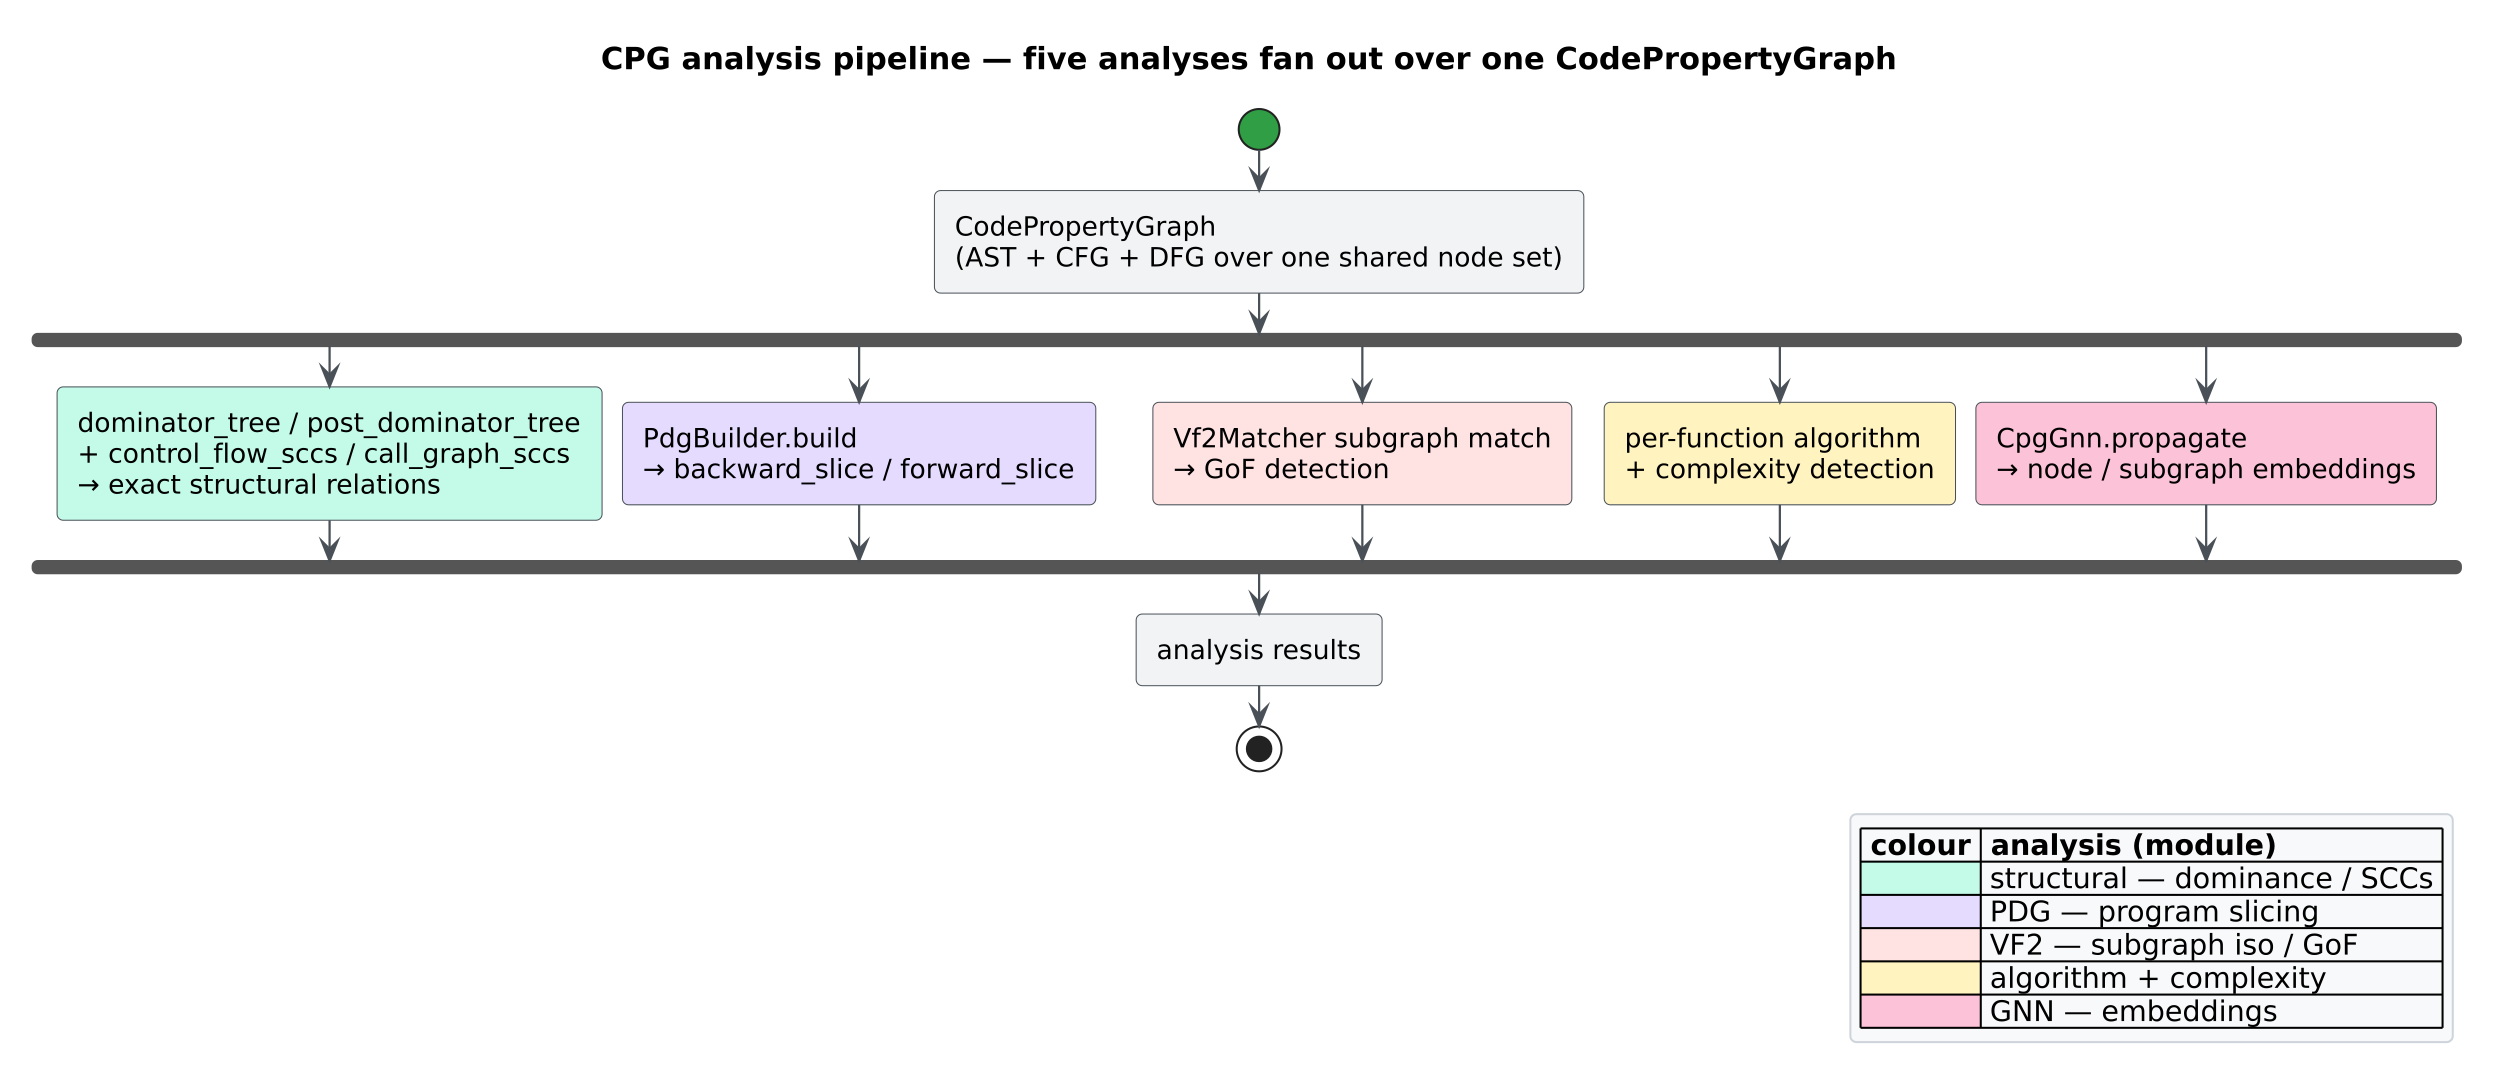
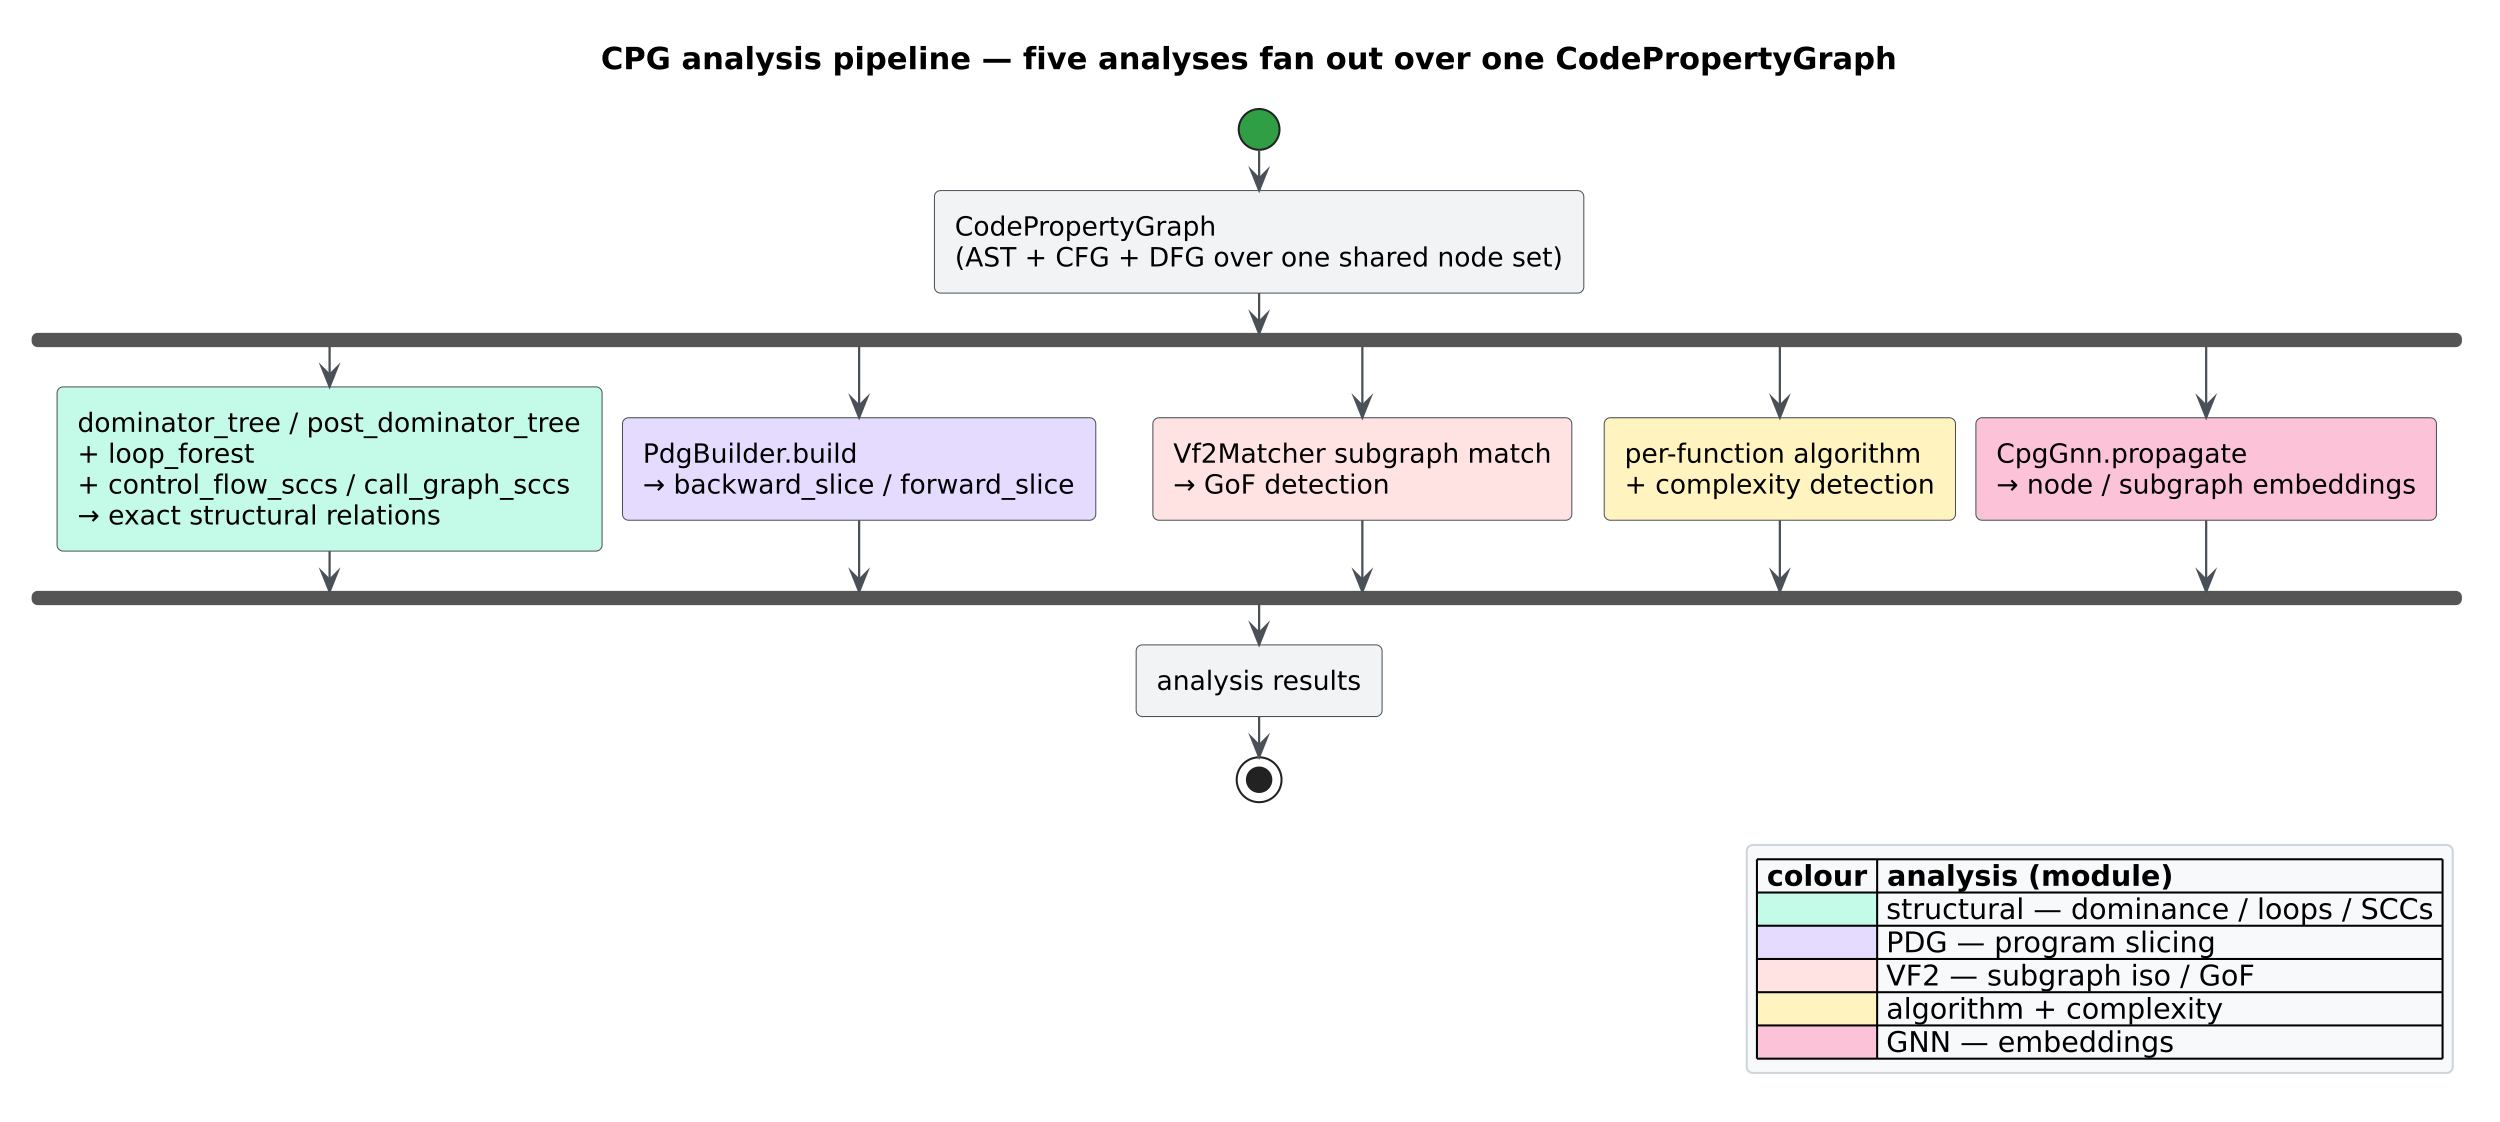
- <svg xmlns="http://www.w3.org/2000/svg" contentStyleType="text/css" data-diagram-type="ACTIVITY" height="535px" preserveAspectRatio="none" style="width:1226px;height:535px;background:#FFFFFF;" version="1.1" viewBox="0 0 1226 535" width="1226px" zoomAndPan="magnify">
+ <svg xmlns="http://www.w3.org/2000/svg" contentStyleType="text/css" data-diagram-type="ACTIVITY" height="550px" preserveAspectRatio="none" style="width:1226px;height:550px;background:#FFFFFF;" version="1.1" viewBox="0 0 1226 550" width="1226px" zoomAndPan="magnify">
  <defs />
  <g>
    <g class="title" data-source-line="2">
      <text fill="#000000" font-family="'DejaVu Sans'" font-size="15" font-weight="700" lengthAdjust="spacing" textLength="635.508" x="294.663" y="33.923">CPG analysis pipeline — five analyses fan out over one CodePropertyGraph</text>
    </g>
    <ellipse cx="617.474" cy="63.461" fill="#2F9E44" rx="10" ry="10" style="stroke:#222222;stroke-width:1;" />
    <rect fill="#F1F3F5" height="50.266" rx="3" ry="3" style="stroke:#495057;stroke-width:0.5;" width="318.46" x="458.244" y="93.461" />
    <text fill="#000000" font-family="'DejaVu Sans'" font-size="13" lengthAdjust="spacing" textLength="128.68" x="468.244" y="115.528">CodePropertyGraph</text>
    <text fill="#000000" font-family="'DejaVu Sans'" font-size="13" lengthAdjust="spacing" textLength="298.46" x="468.244" y="130.661">(AST + CFG + DFG over one shared node set)</text>
    <rect fill="#555555" height="6" rx="2.5" ry="2.5" style="stroke:#555555;stroke-width:1;" width="1190.833" x="16" y="163.727" />
-     <rect fill="#C3FAE8" height="65.398" rx="3" ry="3" style="stroke:#495057;stroke-width:0.5;" width="267.26" x="28" y="189.727" />
+     <rect fill="#C3FAE8" height="80.531" rx="3" ry="3" style="stroke:#495057;stroke-width:0.5;" width="267.26" x="28" y="189.727" />
    <text fill="#000000" font-family="'DejaVu Sans'" font-size="13" lengthAdjust="spacing" textLength="247.26" x="38" y="211.793">dominator_tree / post_dominator_tree</text>
-     <text fill="#000000" font-family="'DejaVu Sans'" font-size="13" lengthAdjust="spacing" textLength="241.865" x="38" y="226.926">+ control_flow_sccs / call_graph_sccs</text>
-     <text fill="#000000" font-family="'DejaVu Sans'" font-size="13" lengthAdjust="spacing" textLength="178.648" x="38" y="242.059">→ exact structural relations</text>
-     <rect fill="#E5DBFF" height="50.266" rx="3" ry="3" style="stroke:#495057;stroke-width:0.5;" width="232.113" x="305.26" y="197.293" />
-     <text fill="#000000" font-family="'DejaVu Sans'" font-size="13" lengthAdjust="spacing" textLength="106.418" x="315.26" y="219.36">PdgBuilder.build</text>
-     <text fill="#000000" font-family="'DejaVu Sans'" font-size="13" lengthAdjust="spacing" textLength="212.113" x="315.26" y="234.493">→ backward_slice / forward_slice</text>
-     <rect fill="#FFE3E3" height="50.266" rx="3" ry="3" style="stroke:#495057;stroke-width:0.5;" width="205.447" x="565.374" y="197.293" />
-     <text fill="#000000" font-family="'DejaVu Sans'" font-size="13" lengthAdjust="spacing" textLength="185.447" x="575.374" y="219.36">Vf2Matcher subgraph match</text>
-     <text fill="#000000" font-family="'DejaVu Sans'" font-size="13" lengthAdjust="spacing" textLength="106.057" x="575.374" y="234.493">→ GoF detection</text>
-     <rect fill="#FFF3BF" height="50.266" rx="3" ry="3" style="stroke:#495057;stroke-width:0.5;" width="172.274" x="786.705" y="197.293" />
-     <text fill="#000000" font-family="'DejaVu Sans'" font-size="13" lengthAdjust="spacing" textLength="146.263" x="796.705" y="219.36">per-function algorithm</text>
-     <text fill="#000000" font-family="'DejaVu Sans'" font-size="13" lengthAdjust="spacing" textLength="152.274" x="796.705" y="234.493">+ complexity detection</text>
-     <rect fill="#FCC2D7" height="50.266" rx="3" ry="3" style="stroke:#495057;stroke-width:0.5;" width="225.855" x="968.979" y="197.293" />
-     <text fill="#000000" font-family="'DejaVu Sans'" font-size="13" lengthAdjust="spacing" textLength="123.348" x="978.979" y="219.36">CpgGnn.propagate</text>
-     <text fill="#000000" font-family="'DejaVu Sans'" font-size="13" lengthAdjust="spacing" textLength="205.855" x="978.979" y="234.493">→ node / subgraph embeddings</text>
-     <rect fill="#555555" height="6" rx="2.5" ry="2.5" style="stroke:#555555;stroke-width:1;" width="1190.833" x="16" y="275.125" />
-     <rect fill="#F1F3F5" height="35.133" rx="3" ry="3" style="stroke:#495057;stroke-width:0.5;" width="120.604" x="557.172" y="301.125" />
-     <text fill="#000000" font-family="'DejaVu Sans'" font-size="13" lengthAdjust="spacing" textLength="100.604" x="567.172" y="323.192">analysis results</text>
-     <ellipse cx="617.474" cy="367.258" fill="none" rx="11" ry="11" style="stroke:#222222;stroke-width:1;" />
-     <ellipse cx="617.474" cy="367.258" fill="#222222" rx="6" ry="6" style="stroke:#222222;stroke-width:1;" />
+     <text fill="#000000" font-family="'DejaVu Sans'" font-size="13" lengthAdjust="spacing" textLength="87.039" x="38" y="226.926">+ loop_forest</text>
+     <text fill="#000000" font-family="'DejaVu Sans'" font-size="13" lengthAdjust="spacing" textLength="241.865" x="38" y="242.059">+ control_flow_sccs / call_graph_sccs</text>
+     <text fill="#000000" font-family="'DejaVu Sans'" font-size="13" lengthAdjust="spacing" textLength="178.648" x="38" y="257.192">→ exact structural relations</text>
+     <rect fill="#E5DBFF" height="50.266" rx="3" ry="3" style="stroke:#495057;stroke-width:0.5;" width="232.113" x="305.26" y="204.859" />
+     <text fill="#000000" font-family="'DejaVu Sans'" font-size="13" lengthAdjust="spacing" textLength="106.418" x="315.26" y="226.926">PdgBuilder.build</text>
+     <text fill="#000000" font-family="'DejaVu Sans'" font-size="13" lengthAdjust="spacing" textLength="212.113" x="315.26" y="242.059">→ backward_slice / forward_slice</text>
+     <rect fill="#FFE3E3" height="50.266" rx="3" ry="3" style="stroke:#495057;stroke-width:0.5;" width="205.447" x="565.374" y="204.859" />
+     <text fill="#000000" font-family="'DejaVu Sans'" font-size="13" lengthAdjust="spacing" textLength="185.447" x="575.374" y="226.926">Vf2Matcher subgraph match</text>
+     <text fill="#000000" font-family="'DejaVu Sans'" font-size="13" lengthAdjust="spacing" textLength="106.057" x="575.374" y="242.059">→ GoF detection</text>
+     <rect fill="#FFF3BF" height="50.266" rx="3" ry="3" style="stroke:#495057;stroke-width:0.5;" width="172.274" x="786.705" y="204.859" />
+     <text fill="#000000" font-family="'DejaVu Sans'" font-size="13" lengthAdjust="spacing" textLength="146.263" x="796.705" y="226.926">per-function algorithm</text>
+     <text fill="#000000" font-family="'DejaVu Sans'" font-size="13" lengthAdjust="spacing" textLength="152.274" x="796.705" y="242.059">+ complexity detection</text>
+     <rect fill="#FCC2D7" height="50.266" rx="3" ry="3" style="stroke:#495057;stroke-width:0.5;" width="225.855" x="968.979" y="204.859" />
+     <text fill="#000000" font-family="'DejaVu Sans'" font-size="13" lengthAdjust="spacing" textLength="123.348" x="978.979" y="226.926">CpgGnn.propagate</text>
+     <text fill="#000000" font-family="'DejaVu Sans'" font-size="13" lengthAdjust="spacing" textLength="205.855" x="978.979" y="242.059">→ node / subgraph embeddings</text>
+     <rect fill="#555555" height="6" rx="2.5" ry="2.5" style="stroke:#555555;stroke-width:1;" width="1190.833" x="16" y="290.258" />
+     <rect fill="#F1F3F5" height="35.133" rx="3" ry="3" style="stroke:#495057;stroke-width:0.5;" width="120.604" x="557.172" y="316.258" />
+     <text fill="#000000" font-family="'DejaVu Sans'" font-size="13" lengthAdjust="spacing" textLength="100.604" x="567.172" y="338.325">analysis results</text>
+     <ellipse cx="617.474" cy="382.391" fill="none" rx="11" ry="11" style="stroke:#222222;stroke-width:1;" />
+     <ellipse cx="617.474" cy="382.391" fill="#222222" rx="6" ry="6" style="stroke:#222222;stroke-width:1;" />
    <line style="stroke:#495057;stroke-width:1.1;" x1="617.474" x2="617.474" y1="73.461" y2="93.461" />
    <polygon fill="#495057" points="613.474,83.461,617.474,93.461,621.474,83.461,617.474,87.461" style="stroke:#495057;stroke-width:1;stroke-linejoin:miter;stroke-miterlimit:10;" />
    <line style="stroke:#495057;stroke-width:1.1;" x1="161.63" x2="161.63" y1="169.727" y2="189.727" />
    <polygon fill="#495057" points="157.63,179.727,161.63,189.727,165.63,179.727,161.63,183.727" style="stroke:#495057;stroke-width:1;stroke-linejoin:miter;stroke-miterlimit:10;" />
-     <line style="stroke:#495057;stroke-width:1.1;" x1="421.317" x2="421.317" y1="169.727" y2="197.293" />
-     <polygon fill="#495057" points="417.317,187.293,421.317,197.293,425.317,187.293,421.317,191.293" style="stroke:#495057;stroke-width:1;stroke-linejoin:miter;stroke-miterlimit:10;" />
-     <line style="stroke:#495057;stroke-width:1.1;" x1="668.097" x2="668.097" y1="169.727" y2="197.293" />
-     <polygon fill="#495057" points="664.097,187.293,668.097,197.293,672.097,187.293,668.097,191.293" style="stroke:#495057;stroke-width:1;stroke-linejoin:miter;stroke-miterlimit:10;" />
-     <line style="stroke:#495057;stroke-width:1.1;" x1="872.842" x2="872.842" y1="169.727" y2="197.293" />
-     <polygon fill="#495057" points="868.842,187.293,872.842,197.293,876.842,187.293,872.842,191.293" style="stroke:#495057;stroke-width:1;stroke-linejoin:miter;stroke-miterlimit:10;" />
-     <line style="stroke:#495057;stroke-width:1.1;" x1="1081.906" x2="1081.906" y1="169.727" y2="197.293" />
-     <polygon fill="#495057" points="1077.906,187.293,1081.906,197.293,1085.906,187.293,1081.906,191.293" style="stroke:#495057;stroke-width:1;stroke-linejoin:miter;stroke-miterlimit:10;" />
-     <line style="stroke:#495057;stroke-width:1.1;" x1="161.63" x2="161.63" y1="255.125" y2="275.125" />
-     <polygon fill="#495057" points="157.63,265.125,161.63,275.125,165.63,265.125,161.63,269.125" style="stroke:#495057;stroke-width:1;stroke-linejoin:miter;stroke-miterlimit:10;" />
-     <line style="stroke:#495057;stroke-width:1.1;" x1="421.317" x2="421.317" y1="247.559" y2="275.125" />
-     <polygon fill="#495057" points="417.317,265.125,421.317,275.125,425.317,265.125,421.317,269.125" style="stroke:#495057;stroke-width:1;stroke-linejoin:miter;stroke-miterlimit:10;" />
-     <line style="stroke:#495057;stroke-width:1.1;" x1="668.097" x2="668.097" y1="247.559" y2="275.125" />
-     <polygon fill="#495057" points="664.097,265.125,668.097,275.125,672.097,265.125,668.097,269.125" style="stroke:#495057;stroke-width:1;stroke-linejoin:miter;stroke-miterlimit:10;" />
-     <line style="stroke:#495057;stroke-width:1.1;" x1="872.842" x2="872.842" y1="247.559" y2="275.125" />
-     <polygon fill="#495057" points="868.842,265.125,872.842,275.125,876.842,265.125,872.842,269.125" style="stroke:#495057;stroke-width:1;stroke-linejoin:miter;stroke-miterlimit:10;" />
-     <line style="stroke:#495057;stroke-width:1.1;" x1="1081.906" x2="1081.906" y1="247.559" y2="275.125" />
-     <polygon fill="#495057" points="1077.906,265.125,1081.906,275.125,1085.906,265.125,1081.906,269.125" style="stroke:#495057;stroke-width:1;stroke-linejoin:miter;stroke-miterlimit:10;" />
+     <line style="stroke:#495057;stroke-width:1.1;" x1="421.317" x2="421.317" y1="169.727" y2="204.859" />
+     <polygon fill="#495057" points="417.317,194.859,421.317,204.859,425.317,194.859,421.317,198.859" style="stroke:#495057;stroke-width:1;stroke-linejoin:miter;stroke-miterlimit:10;" />
+     <line style="stroke:#495057;stroke-width:1.1;" x1="668.097" x2="668.097" y1="169.727" y2="204.859" />
+     <polygon fill="#495057" points="664.097,194.859,668.097,204.859,672.097,194.859,668.097,198.859" style="stroke:#495057;stroke-width:1;stroke-linejoin:miter;stroke-miterlimit:10;" />
+     <line style="stroke:#495057;stroke-width:1.1;" x1="872.842" x2="872.842" y1="169.727" y2="204.859" />
+     <polygon fill="#495057" points="868.842,194.859,872.842,204.859,876.842,194.859,872.842,198.859" style="stroke:#495057;stroke-width:1;stroke-linejoin:miter;stroke-miterlimit:10;" />
+     <line style="stroke:#495057;stroke-width:1.1;" x1="1081.906" x2="1081.906" y1="169.727" y2="204.859" />
+     <polygon fill="#495057" points="1077.906,194.859,1081.906,204.859,1085.906,194.859,1081.906,198.859" style="stroke:#495057;stroke-width:1;stroke-linejoin:miter;stroke-miterlimit:10;" />
+     <line style="stroke:#495057;stroke-width:1.1;" x1="161.63" x2="161.63" y1="270.258" y2="290.258" />
+     <polygon fill="#495057" points="157.63,280.258,161.63,290.258,165.63,280.258,161.63,284.258" style="stroke:#495057;stroke-width:1;stroke-linejoin:miter;stroke-miterlimit:10;" />
+     <line style="stroke:#495057;stroke-width:1.1;" x1="421.317" x2="421.317" y1="255.125" y2="290.258" />
+     <polygon fill="#495057" points="417.317,280.258,421.317,290.258,425.317,280.258,421.317,284.258" style="stroke:#495057;stroke-width:1;stroke-linejoin:miter;stroke-miterlimit:10;" />
+     <line style="stroke:#495057;stroke-width:1.1;" x1="668.097" x2="668.097" y1="255.125" y2="290.258" />
+     <polygon fill="#495057" points="664.097,280.258,668.097,290.258,672.097,280.258,668.097,284.258" style="stroke:#495057;stroke-width:1;stroke-linejoin:miter;stroke-miterlimit:10;" />
+     <line style="stroke:#495057;stroke-width:1.1;" x1="872.842" x2="872.842" y1="255.125" y2="290.258" />
+     <polygon fill="#495057" points="868.842,280.258,872.842,290.258,876.842,280.258,872.842,284.258" style="stroke:#495057;stroke-width:1;stroke-linejoin:miter;stroke-miterlimit:10;" />
+     <line style="stroke:#495057;stroke-width:1.1;" x1="1081.906" x2="1081.906" y1="255.125" y2="290.258" />
+     <polygon fill="#495057" points="1077.906,280.258,1081.906,290.258,1085.906,280.258,1081.906,284.258" style="stroke:#495057;stroke-width:1;stroke-linejoin:miter;stroke-miterlimit:10;" />
    <line style="stroke:#495057;stroke-width:1.1;" x1="617.474" x2="617.474" y1="143.727" y2="163.727" />
    <polygon fill="#495057" points="613.474,153.727,617.474,163.727,621.474,153.727,617.474,157.727" style="stroke:#495057;stroke-width:1;stroke-linejoin:miter;stroke-miterlimit:10;" />
-     <line style="stroke:#495057;stroke-width:1.1;" x1="617.474" x2="617.474" y1="281.125" y2="301.125" />
-     <polygon fill="#495057" points="613.474,291.125,617.474,301.125,621.474,291.125,617.474,295.125" style="stroke:#495057;stroke-width:1;stroke-linejoin:miter;stroke-miterlimit:10;" />
-     <line style="stroke:#495057;stroke-width:1.1;" x1="617.474" x2="617.474" y1="336.258" y2="356.258" />
-     <polygon fill="#495057" points="613.474,346.258,617.474,356.258,621.474,346.258,617.474,350.258" style="stroke:#495057;stroke-width:1;stroke-linejoin:miter;stroke-miterlimit:10;" />
-     <g class="legend" data-source-line="25">
-       <rect fill="#F8F9FA" height="111.781" rx="3" ry="3" style="stroke:#CED4DA;stroke-width:1;" width="295.414" x="907.419" y="399.258" />
-       <text fill="#000000" font-family="'DejaVu Sans'" font-size="14" font-weight="700" lengthAdjust="spacing" textLength="49.205" x="917.293" y="419.253">colour</text>
-       <text fill="#000000" font-family="'DejaVu Sans'" font-size="14" font-weight="700" lengthAdjust="spacing" textLength="140.41" x="976.246" y="419.253">analysis (module)</text>
-       <rect fill="#C3FAE8" height="16.297" style="stroke:none;stroke-width:1;" width="58.953" x="912.419" y="422.555" />
-       <text fill="#000000" font-family="'DejaVu Sans'" font-size="14" lengthAdjust="spacing" textLength="4.45" x="912.419" y="435.55"> </text>
-       <text fill="#000000" font-family="'DejaVu Sans'" font-size="14" lengthAdjust="spacing" textLength="217.56" x="975.822" y="435.55">structural — dominance / SCCs</text>
-       <rect fill="#E5DBFF" height="16.297" style="stroke:none;stroke-width:1;" width="58.953" x="912.419" y="438.852" />
-       <text fill="#000000" font-family="'DejaVu Sans'" font-size="14" lengthAdjust="spacing" textLength="4.45" x="912.419" y="451.847"> </text>
-       <text fill="#000000" font-family="'DejaVu Sans'" font-size="14" lengthAdjust="spacing" textLength="161.909" x="975.822" y="451.847">PDG — program slicing</text>
-       <rect fill="#FFE3E3" height="16.297" style="stroke:none;stroke-width:1;" width="58.953" x="912.419" y="455.148" />
-       <text fill="#000000" font-family="'DejaVu Sans'" font-size="14" lengthAdjust="spacing" textLength="4.45" x="912.419" y="468.144"> </text>
-       <text fill="#000000" font-family="'DejaVu Sans'" font-size="14" lengthAdjust="spacing" textLength="180.756" x="975.822" y="468.144">VF2 — subgraph iso / GoF</text>
-       <rect fill="#FFF3BF" height="16.297" style="stroke:none;stroke-width:1;" width="58.953" x="912.419" y="471.445" />
-       <text fill="#000000" font-family="'DejaVu Sans'" font-size="14" lengthAdjust="spacing" textLength="4.45" x="912.419" y="484.44"> </text>
-       <text fill="#000000" font-family="'DejaVu Sans'" font-size="14" lengthAdjust="spacing" textLength="165.436" x="975.822" y="484.44">algorithm + complexity</text>
-       <rect fill="#FCC2D7" height="16.297" style="stroke:none;stroke-width:1;" width="58.953" x="912.419" y="487.742" />
-       <text fill="#000000" font-family="'DejaVu Sans'" font-size="14" lengthAdjust="spacing" textLength="4.45" x="912.419" y="500.737"> </text>
-       <text fill="#000000" font-family="'DejaVu Sans'" font-size="14" lengthAdjust="spacing" textLength="141.162" x="975.822" y="500.737">GNN — embeddings</text>
-       <line style="stroke:#000000;stroke-width:1;" x1="912.419" x2="1197.833" y1="406.258" y2="406.258" />
-       <line style="stroke:#000000;stroke-width:1;" x1="912.419" x2="1197.833" y1="422.555" y2="422.555" />
-       <line style="stroke:#000000;stroke-width:1;" x1="912.419" x2="1197.833" y1="438.852" y2="438.852" />
-       <line style="stroke:#000000;stroke-width:1;" x1="912.419" x2="1197.833" y1="455.148" y2="455.148" />
-       <line style="stroke:#000000;stroke-width:1;" x1="912.419" x2="1197.833" y1="471.445" y2="471.445" />
-       <line style="stroke:#000000;stroke-width:1;" x1="912.419" x2="1197.833" y1="487.742" y2="487.742" />
-       <line style="stroke:#000000;stroke-width:1;" x1="912.419" x2="1197.833" y1="504.039" y2="504.039" />
-       <line style="stroke:#000000;stroke-width:1;" x1="912.419" x2="912.419" y1="406.258" y2="504.039" />
-       <line style="stroke:#000000;stroke-width:1;" x1="971.372" x2="971.372" y1="406.258" y2="504.039" />
-       <line style="stroke:#000000;stroke-width:1;" x1="1197.833" x2="1197.833" y1="406.258" y2="504.039" />
+     <line style="stroke:#495057;stroke-width:1.1;" x1="617.474" x2="617.474" y1="296.258" y2="316.258" />
+     <polygon fill="#495057" points="613.474,306.258,617.474,316.258,621.474,306.258,617.474,310.258" style="stroke:#495057;stroke-width:1;stroke-linejoin:miter;stroke-miterlimit:10;" />
+     <line style="stroke:#495057;stroke-width:1.1;" x1="617.474" x2="617.474" y1="351.391" y2="371.391" />
+     <polygon fill="#495057" points="613.474,361.391,617.474,371.391,621.474,361.391,617.474,365.391" style="stroke:#495057;stroke-width:1;stroke-linejoin:miter;stroke-miterlimit:10;" />
+     <g class="legend" data-source-line="26">
+       <rect fill="#F8F9FA" height="111.781" rx="3" ry="3" style="stroke:#CED4DA;stroke-width:1;" width="346.232" x="856.601" y="414.391" />
+       <text fill="#000000" font-family="'DejaVu Sans'" font-size="14" font-weight="700" lengthAdjust="spacing" textLength="49.205" x="866.475" y="434.386">colour</text>
+       <text fill="#000000" font-family="'DejaVu Sans'" font-size="14" font-weight="700" lengthAdjust="spacing" textLength="140.41" x="925.428" y="434.386">analysis (module)</text>
+       <rect fill="#C3FAE8" height="16.297" style="stroke:none;stroke-width:1;" width="58.953" x="861.601" y="437.688" />
+       <text fill="#000000" font-family="'DejaVu Sans'" font-size="14" lengthAdjust="spacing" textLength="4.45" x="861.601" y="450.683"> </text>
+       <text fill="#000000" font-family="'DejaVu Sans'" font-size="14" lengthAdjust="spacing" textLength="268.379" x="925.004" y="450.683">structural — dominance / loops / SCCs</text>
+       <rect fill="#E5DBFF" height="16.297" style="stroke:none;stroke-width:1;" width="58.953" x="861.601" y="453.984" />
+       <text fill="#000000" font-family="'DejaVu Sans'" font-size="14" lengthAdjust="spacing" textLength="4.45" x="861.601" y="466.979"> </text>
+       <text fill="#000000" font-family="'DejaVu Sans'" font-size="14" lengthAdjust="spacing" textLength="161.909" x="925.004" y="466.979">PDG — program slicing</text>
+       <rect fill="#FFE3E3" height="16.297" style="stroke:none;stroke-width:1;" width="58.953" x="861.601" y="470.281" />
+       <text fill="#000000" font-family="'DejaVu Sans'" font-size="14" lengthAdjust="spacing" textLength="4.45" x="861.601" y="483.276"> </text>
+       <text fill="#000000" font-family="'DejaVu Sans'" font-size="14" lengthAdjust="spacing" textLength="180.756" x="925.004" y="483.276">VF2 — subgraph iso / GoF</text>
+       <rect fill="#FFF3BF" height="16.297" style="stroke:none;stroke-width:1;" width="58.953" x="861.601" y="486.578" />
+       <text fill="#000000" font-family="'DejaVu Sans'" font-size="14" lengthAdjust="spacing" textLength="4.45" x="861.601" y="499.573"> </text>
+       <text fill="#000000" font-family="'DejaVu Sans'" font-size="14" lengthAdjust="spacing" textLength="165.436" x="925.004" y="499.573">algorithm + complexity</text>
+       <rect fill="#FCC2D7" height="16.297" style="stroke:none;stroke-width:1;" width="58.953" x="861.601" y="502.875" />
+       <text fill="#000000" font-family="'DejaVu Sans'" font-size="14" lengthAdjust="spacing" textLength="4.45" x="861.601" y="515.87"> </text>
+       <text fill="#000000" font-family="'DejaVu Sans'" font-size="14" lengthAdjust="spacing" textLength="141.162" x="925.004" y="515.87">GNN — embeddings</text>
+       <line style="stroke:#000000;stroke-width:1;" x1="861.601" x2="1197.833" y1="421.391" y2="421.391" />
+       <line style="stroke:#000000;stroke-width:1;" x1="861.601" x2="1197.833" y1="437.688" y2="437.688" />
+       <line style="stroke:#000000;stroke-width:1;" x1="861.601" x2="1197.833" y1="453.984" y2="453.984" />
+       <line style="stroke:#000000;stroke-width:1;" x1="861.601" x2="1197.833" y1="470.281" y2="470.281" />
+       <line style="stroke:#000000;stroke-width:1;" x1="861.601" x2="1197.833" y1="486.578" y2="486.578" />
+       <line style="stroke:#000000;stroke-width:1;" x1="861.601" x2="1197.833" y1="502.875" y2="502.875" />
+       <line style="stroke:#000000;stroke-width:1;" x1="861.601" x2="1197.833" y1="519.172" y2="519.172" />
+       <line style="stroke:#000000;stroke-width:1;" x1="861.601" x2="861.601" y1="421.391" y2="519.172" />
+       <line style="stroke:#000000;stroke-width:1;" x1="920.554" x2="920.554" y1="421.391" y2="519.172" />
+       <line style="stroke:#000000;stroke-width:1;" x1="1197.833" x2="1197.833" y1="421.391" y2="519.172" />
    </g>
  </g>
</svg>
